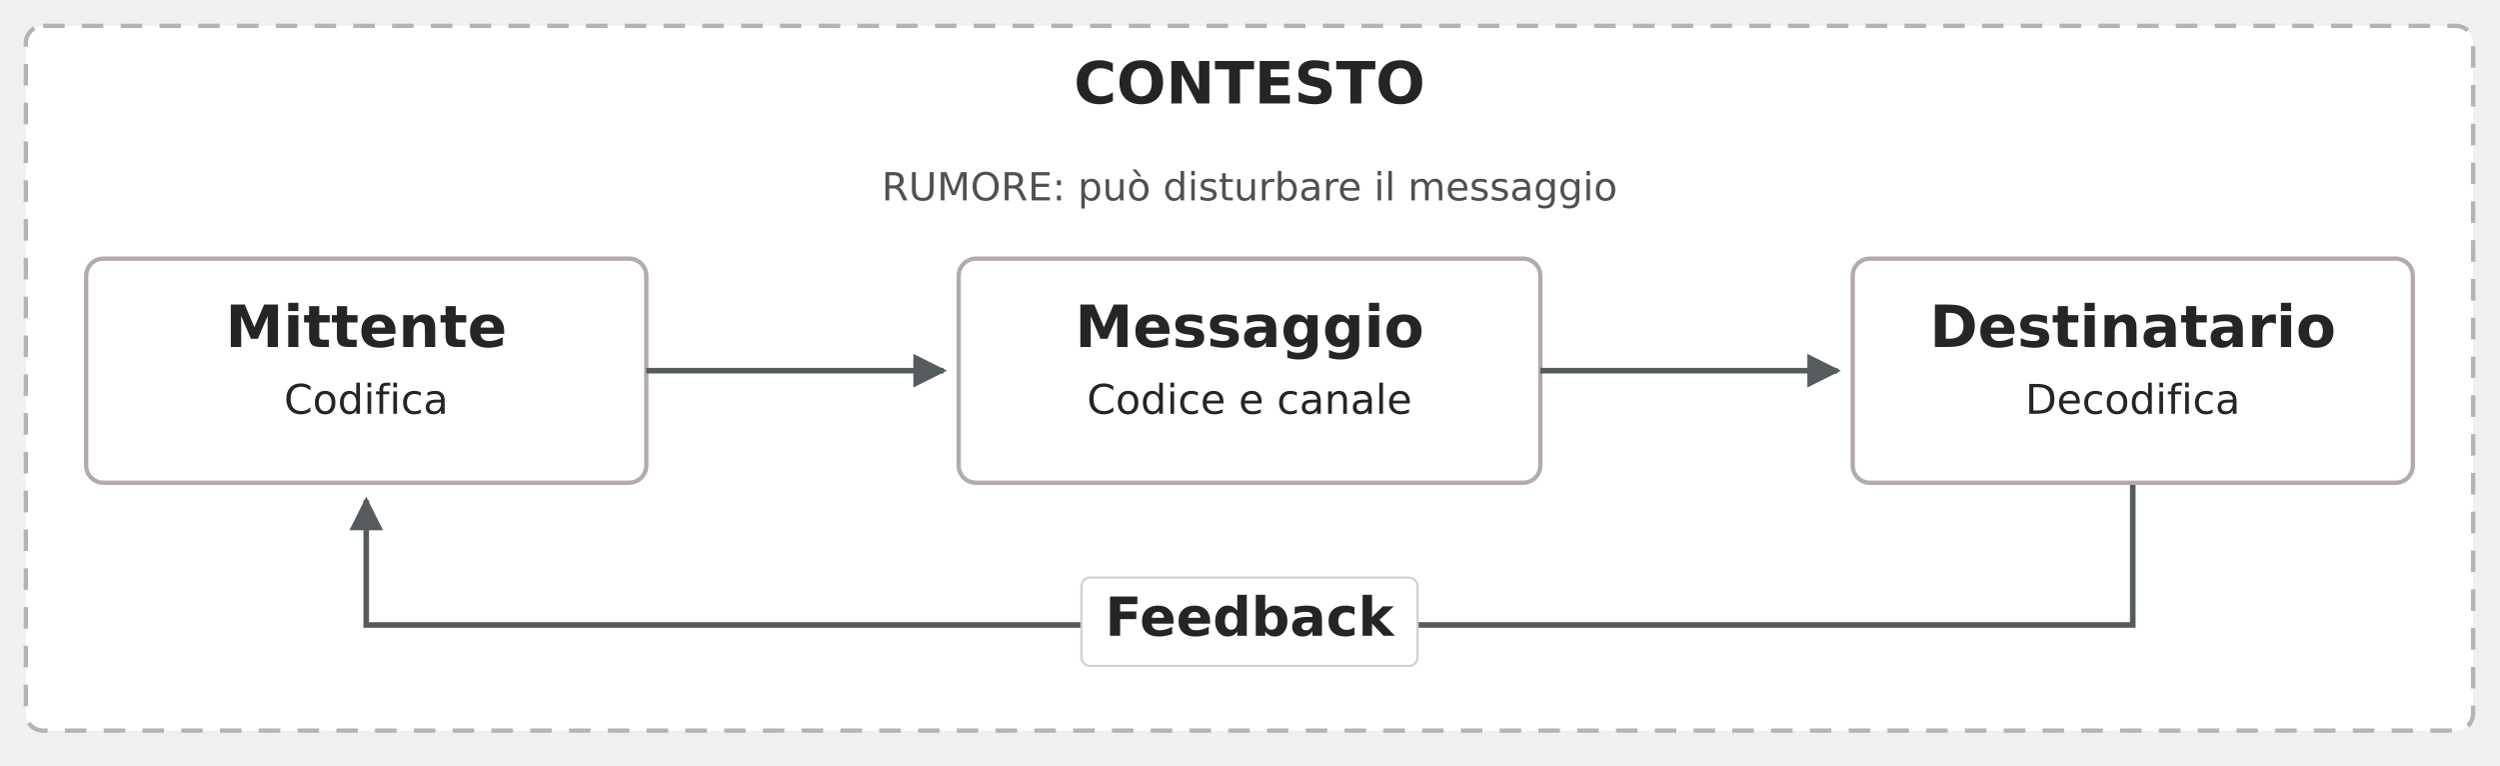
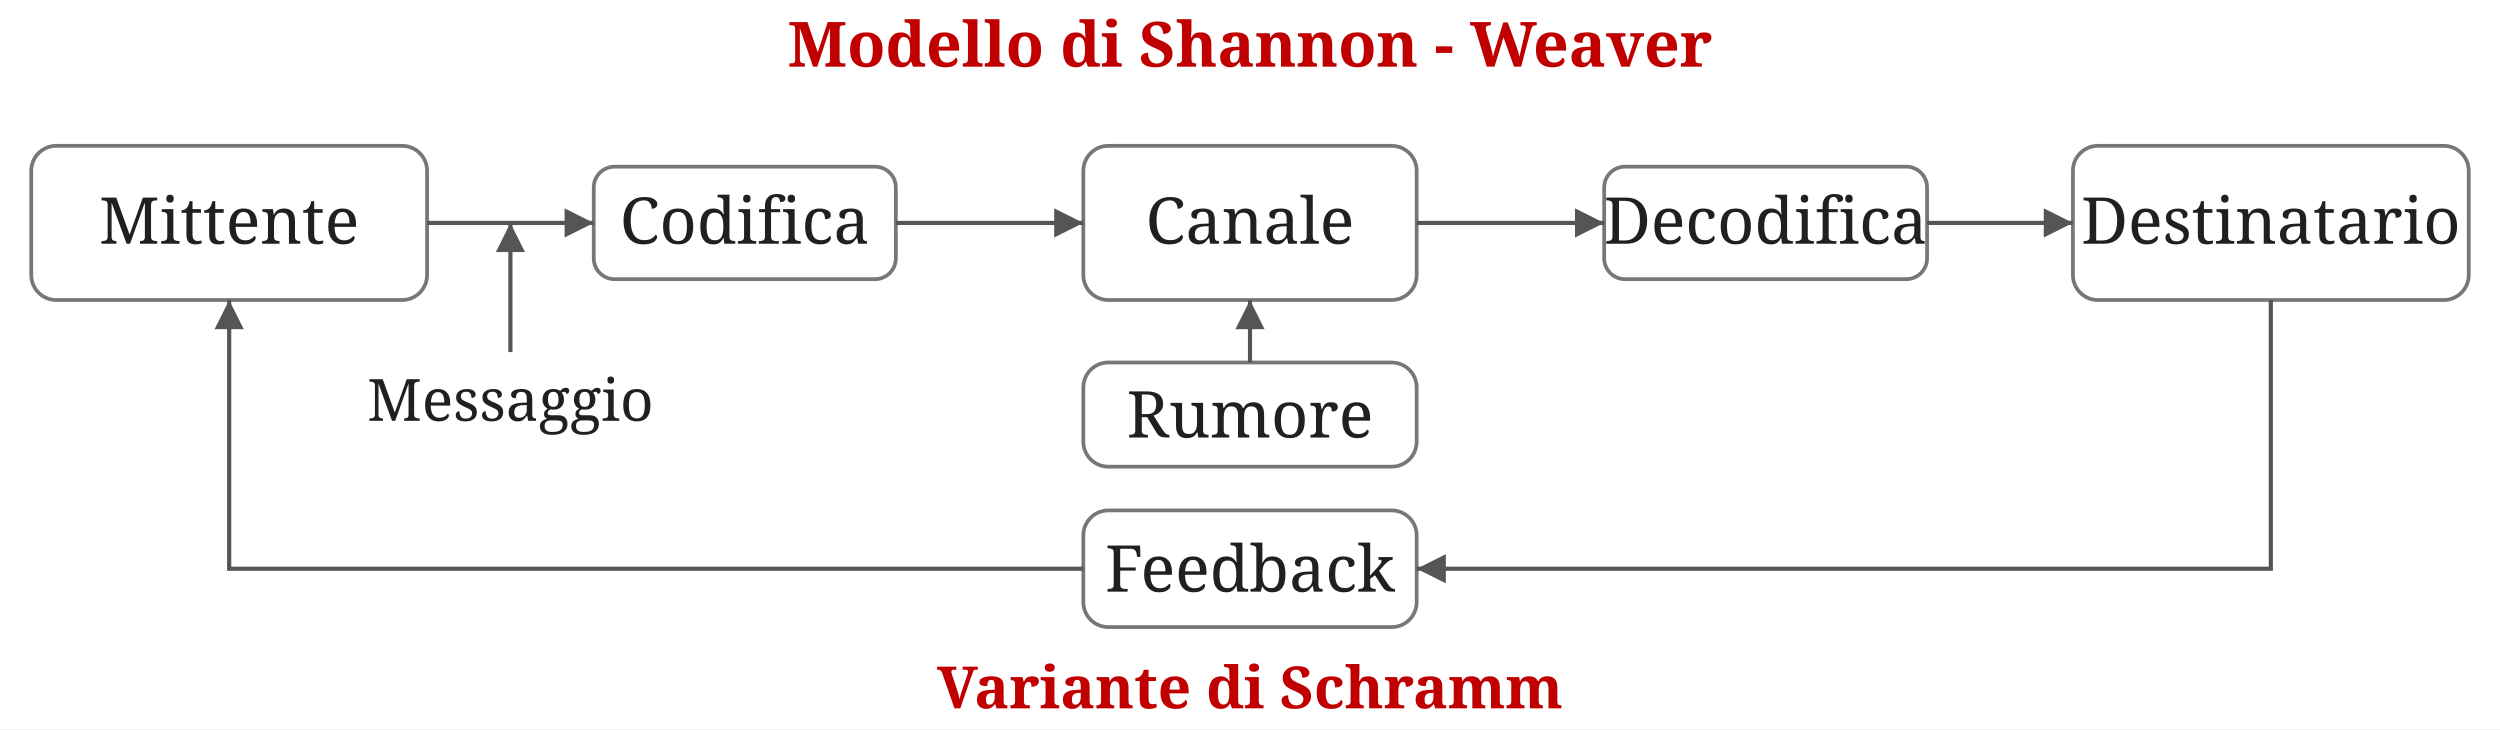
- <svg xmlns="http://www.w3.org/2000/svg" width="1160" height="355" viewBox="0 0 1160 355">
+ <svg xmlns="http://www.w3.org/2000/svg" width="1200" height="350" viewBox="0 0 1200 350">
  <defs>
-     <marker id="a" viewBox="0 0 10 10" refX="9" refY="5" markerWidth="6" markerHeight="6" orient="auto">
-       <path d="M0 0L10 5L0 10Z" fill="#565b5d" />
+     <marker id="punta" viewBox="0 0 10 10" refX="10" refY="5" markerWidth="7" markerHeight="7" orient="auto-start-reverse">
+       <path d="M0 0L10 5L0 10Z" fill="#555555" />
    </marker>
  </defs>
-   <style>text{font-family:'DejaVu Sans',Arial,sans-serif;fill:#252525}.headline{font-size:27px;font-weight:700}.sub{font-size:19px}.micro{font-size:18px;fill:#505050}.outline{fill:white;stroke:#b3aaaa;stroke-width:2}.arrow{fill:none;stroke:#565b5d;stroke-width:2.6;marker-end:url(#a)}</style>
-   <rect x="12" y="12" width="1136" height="327" rx="8" fill="white" stroke="#b9b3af" stroke-width="2" stroke-dasharray="10 8" />
-   <text x="580" y="48" text-anchor="middle" class="headline" fill="#a33b32">CONTESTO</text>
-   <rect x="40" y="120" width="260" height="104" rx="8" class="outline" />
-   <rect x="445" y="120" width="270" height="104" rx="8" class="outline" />
-   <rect x="860" y="120" width="260" height="104" rx="8" class="outline" />
-   <text x="170" y="161" text-anchor="middle" class="headline">Mittente</text>
-   <text x="170" y="192" text-anchor="middle" class="sub">Codifica</text>
-   <text x="580" y="161" text-anchor="middle" class="headline">Messaggio</text>
-   <text x="580" y="192" text-anchor="middle" class="sub">Codice e canale</text>
-   <text x="990" y="161" text-anchor="middle" class="headline">Destinatario</text>
-   <text x="990" y="192" text-anchor="middle" class="sub">Decodifica</text>
-   <path d="M300 172H438" class="arrow" />
-   <path d="M715 172H853" class="arrow" />
-   <text x="580" y="93" text-anchor="middle" class="micro">RUMORE: può disturbare il messaggio</text>
-   <path d="M990 225V290H170V232" class="arrow" />
-   <rect x="502" y="268" width="156" height="41" fill="white" stroke="#d6cecb" rx="4" />
-   <text x="580" y="295" text-anchor="middle" class="headline" style="font-size:25px">Feedback</text>
+   <style>
+     text{font-family:'Libertinus Serif',serif;font-size:31px;fill:#202020;text-anchor:middle}
+     .titolo{font-size:30px;font-weight:700;fill:#c00000}
+     .nodo{fill:white;stroke:#777;stroke-width:1.8}
+     .freccia{fill:none;stroke:#555;stroke-width:2;marker-end:url(#punta)}
+   </style>
+   <rect width="1200" height="350" fill="white" />
+   <text x="600" y="32" class="titolo">Modello di Shannon - Weaver</text>
+   <rect class="nodo" x="15" y="70" width="190" height="74" rx="12" />
+   <rect class="nodo" x="285" y="80" width="145" height="54" rx="10" />
+   <rect class="nodo" x="520" y="70" width="160" height="74" rx="12" />
+   <rect class="nodo" x="770" y="80" width="155" height="54" rx="10" />
+   <rect class="nodo" x="995" y="70" width="190" height="74" rx="12" />
+   <text x="110" y="117">Mittente</text>
+   <text x="357.5" y="117">Codifica</text>
+   <text x="600" y="117">Canale</text>
+   <text x="847.5" y="117">Decodifica</text>
+   <text x="1090" y="117">Destinatario</text>
+   <path class="freccia" d="M205 107H285" />
+   <path class="freccia" d="M430 107H520" />
+   <path class="freccia" d="M680 107H770" />
+   <path class="freccia" d="M925 107H995" />
+   <path class="freccia" d="M245 169V107" />
+   <text x="245" y="202" style="font-size:28px">Messaggio</text>
+   <rect class="nodo" x="520" y="174" width="160" height="50" rx="12" />
+   <text x="600" y="210">Rumore</text>
+   <path class="freccia" d="M600 174V144" />
+   <rect class="nodo" x="520" y="245" width="160" height="56" rx="12" />
+   <text x="600" y="284">Feedback</text>
+   <path class="freccia" d="M1090 144V273H680" />
+   <path class="freccia" d="M520 273H110V144" />
+   <text x="600" y="340" class="titolo" style="font-size:28px">Variante di Schramm</text>
</svg>
